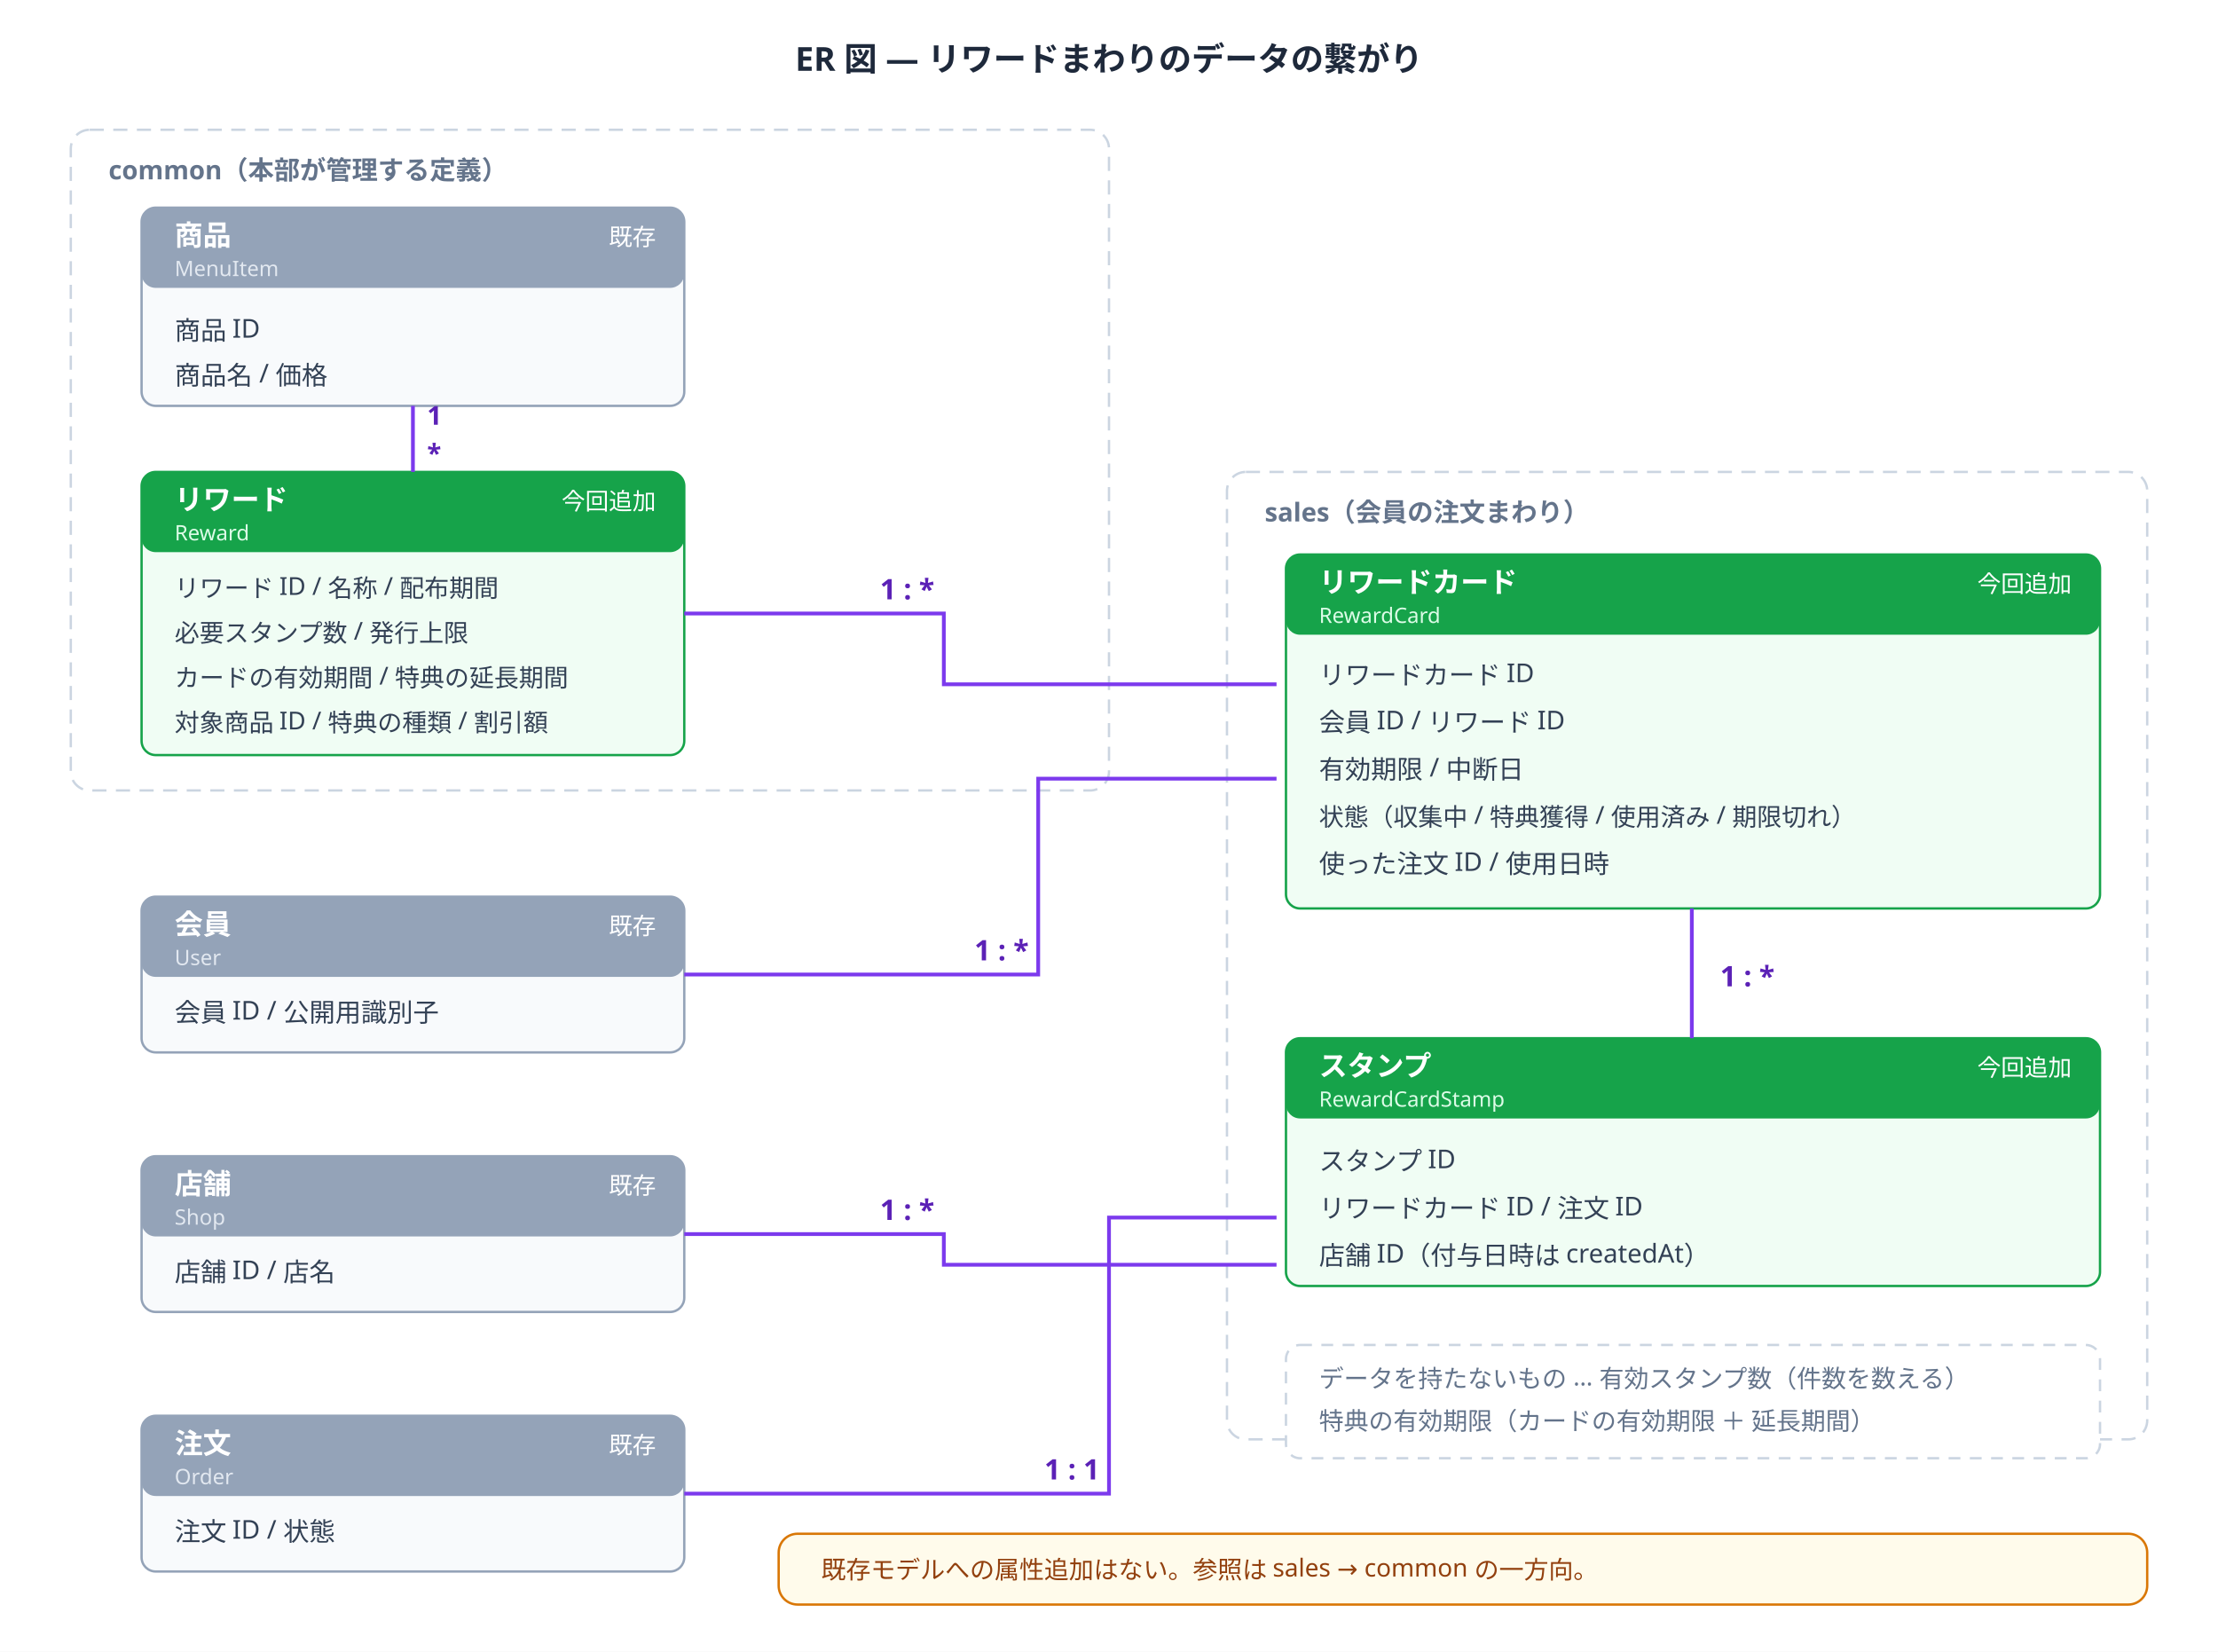
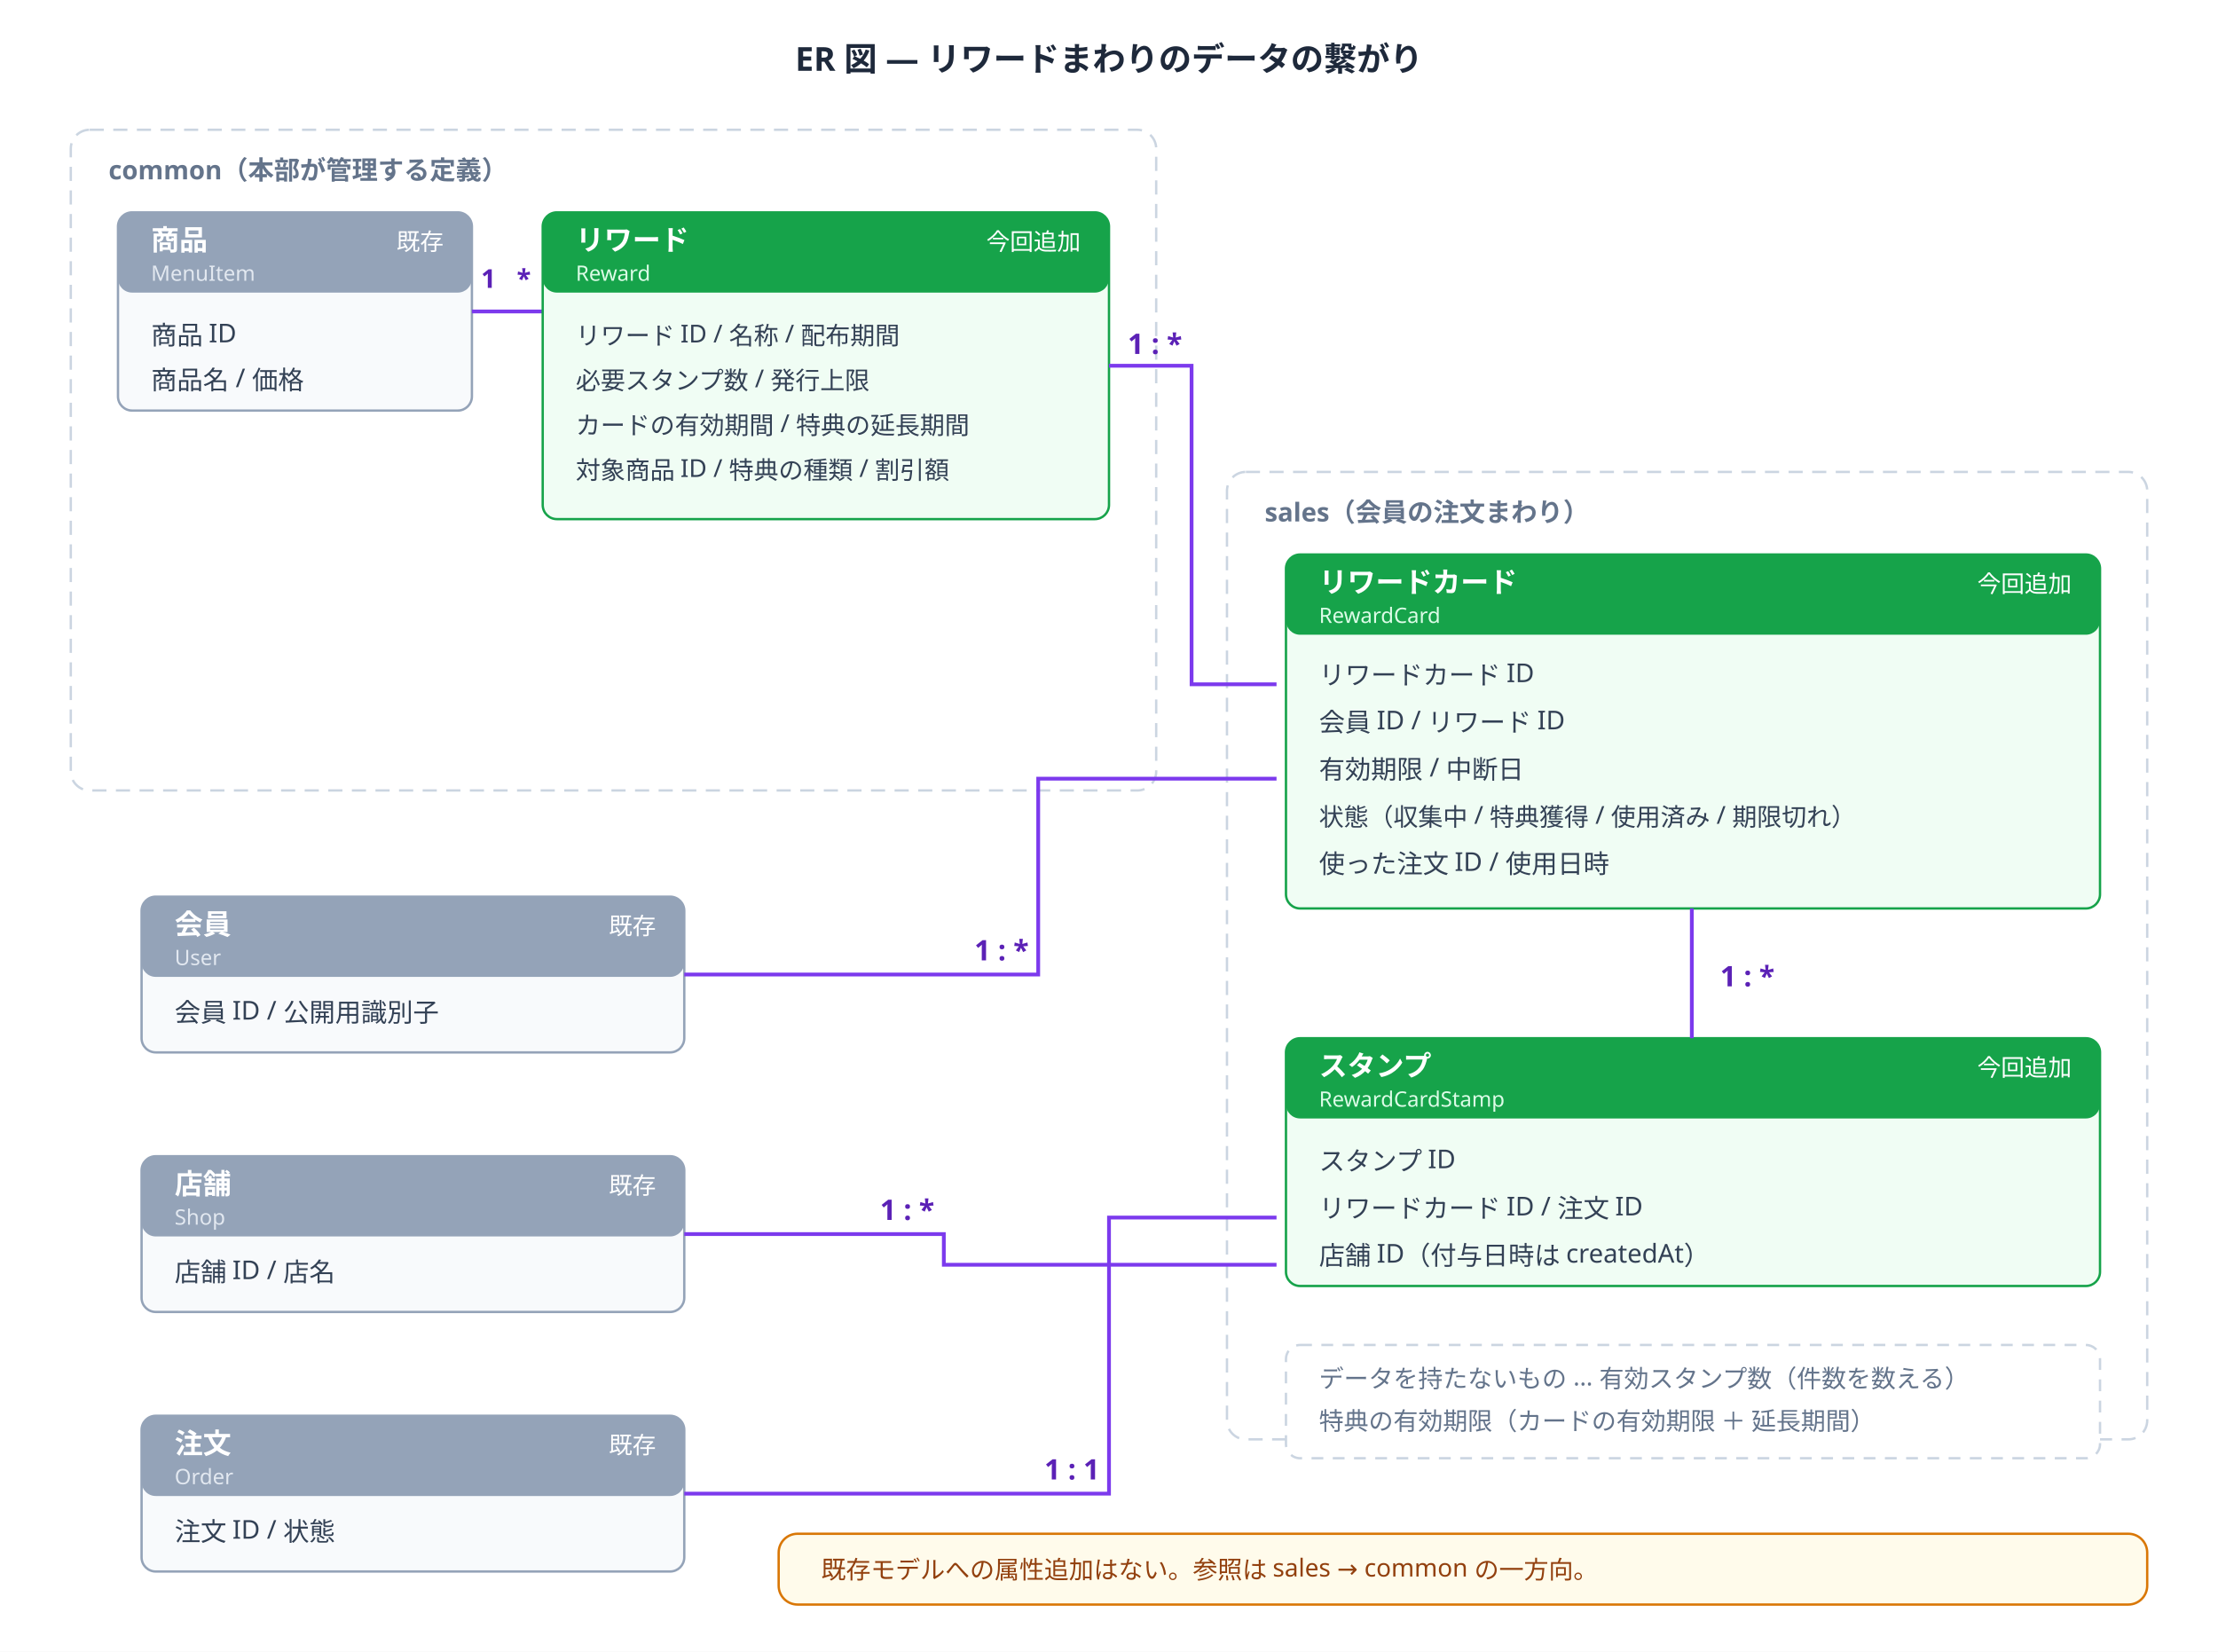
<svg xmlns="http://www.w3.org/2000/svg" viewBox="0 0 940 700" width="940" font-family="sans-serif" font-size="14">
  <rect x="0" y="0" width="940" height="700" fill="#ffffff" />
  <text x="470" y="30" text-anchor="middle" font-weight="bold" fill="#1e293b">ER 図 — リワードまわりのデータの繋がり</text>
-   <rect x="30" y="55" width="440" height="280" rx="8" fill="none" stroke="#cbd5e1" stroke-dasharray="6 4" />
+   <rect x="30" y="55" width="460" height="280" rx="8" fill="none" stroke="#cbd5e1" stroke-dasharray="6 4" />
  <text x="46" y="76" font-size="11" font-weight="bold" fill="#64748b">common（本部が管理する定義）</text>
-   <rect x="60" y="88" width="230" height="84" rx="6" fill="#f8fafc" stroke="#94a3b8" />
-   <rect x="60" y="88" width="230" height="34" rx="6" fill="#94a3b8" />
-   <text x="74" y="104" font-size="12" font-weight="bold" fill="#ffffff">商品</text>
-   <text x="74" y="117" font-size="9" fill="#e2e8f0">MenuItem</text>
-   <text x="278" y="104" text-anchor="end" font-size="10" fill="#ffffff">既存</text>
-   <text x="74" y="144" font-size="11" fill="#334155">商品 ID</text>
-   <text x="74" y="163" font-size="11" fill="#334155">商品名 / 価格</text>
-   <rect x="60" y="200" width="230" height="120" rx="6" fill="#f0fdf4" stroke="#16a34a" />
-   <rect x="60" y="200" width="230" height="34" rx="6" fill="#16a34a" />
-   <text x="74" y="216" font-size="12" font-weight="bold" fill="#ffffff">リワード</text>
-   <text x="74" y="229" font-size="9" fill="#dcfce7">Reward</text>
-   <text x="278" y="216" text-anchor="end" font-size="10" fill="#ffffff">今回追加</text>
-   <text x="74" y="253" font-size="10.5" fill="#334155">リワード ID / 名称 / 配布期間</text>
-   <text x="74" y="272" font-size="10.5" fill="#334155">必要スタンプ数 / 発行上限</text>
-   <text x="74" y="291" font-size="10.5" fill="#334155">カードの有効期間 / 特典の延長期間</text>
-   <text x="74" y="310" font-size="10.5" fill="#334155">対象商品 ID / 特典の種類 / 割引額</text>
-   <path d="M175,200 V172" fill="none" stroke="#7c3aed" stroke-width="1.6" />
-   <text x="181" y="180" font-size="11" font-weight="bold" fill="#5b21b6">1</text>
-   <text x="181" y="196" font-size="11" font-weight="bold" fill="#5b21b6">*</text>
+   <rect x="50" y="90" width="150" height="84" rx="6" fill="#f8fafc" stroke="#94a3b8" />
+   <rect x="50" y="90" width="150" height="34" rx="6" fill="#94a3b8" />
+   <text x="64" y="106" font-size="12" font-weight="bold" fill="#ffffff">商品</text>
+   <text x="64" y="119" font-size="9" fill="#e2e8f0">MenuItem</text>
+   <text x="188" y="106" text-anchor="end" font-size="10" fill="#ffffff">既存</text>
+   <text x="64" y="146" font-size="11" fill="#334155">商品 ID</text>
+   <text x="64" y="165" font-size="11" fill="#334155">商品名 / 価格</text>
+   <path d="M200,132 H230" fill="none" stroke="#7c3aed" stroke-width="1.6" />
+   <text x="207" y="122" text-anchor="middle" font-size="11" font-weight="bold" fill="#5b21b6">1</text>
+   <text x="222" y="122" text-anchor="middle" font-size="11" font-weight="bold" fill="#5b21b6">*</text>
+   <rect x="230" y="90" width="240" height="130" rx="6" fill="#f0fdf4" stroke="#16a34a" />
+   <rect x="230" y="90" width="240" height="34" rx="6" fill="#16a34a" />
+   <text x="244" y="106" font-size="12" font-weight="bold" fill="#ffffff">リワード</text>
+   <text x="244" y="119" font-size="9" fill="#dcfce7">Reward</text>
+   <text x="458" y="106" text-anchor="end" font-size="10" fill="#ffffff">今回追加</text>
+   <text x="244" y="146" font-size="10.5" fill="#334155">リワード ID / 名称 / 配布期間</text>
+   <text x="244" y="165" font-size="10.5" fill="#334155">必要スタンプ数 / 発行上限</text>
+   <text x="244" y="184" font-size="10.5" fill="#334155">カードの有効期間 / 特典の延長期間</text>
+   <text x="244" y="203" font-size="10.5" fill="#334155">対象商品 ID / 特典の種類 / 割引額</text>
  <rect x="60" y="380" width="230" height="66" rx="6" fill="#f8fafc" stroke="#94a3b8" />
  <rect x="60" y="380" width="230" height="34" rx="6" fill="#94a3b8" />
  <text x="74" y="396" font-size="12" font-weight="bold" fill="#ffffff">会員</text>
  <text x="74" y="409" font-size="9" fill="#e2e8f0">User</text>
  <text x="278" y="396" text-anchor="end" font-size="10" fill="#ffffff">既存</text>
  <text x="74" y="433" font-size="11" fill="#334155">会員 ID / 公開用識別子</text>
  <rect x="60" y="490" width="230" height="66" rx="6" fill="#f8fafc" stroke="#94a3b8" />
  <rect x="60" y="490" width="230" height="34" rx="6" fill="#94a3b8" />
  <text x="74" y="506" font-size="12" font-weight="bold" fill="#ffffff">店舗</text>
  <text x="74" y="519" font-size="9" fill="#e2e8f0">Shop</text>
  <text x="278" y="506" text-anchor="end" font-size="10" fill="#ffffff">既存</text>
  <text x="74" y="543" font-size="11" fill="#334155">店舗 ID / 店名</text>
  <rect x="60" y="600" width="230" height="66" rx="6" fill="#f8fafc" stroke="#94a3b8" />
  <rect x="60" y="600" width="230" height="34" rx="6" fill="#94a3b8" />
  <text x="74" y="616" font-size="12" font-weight="bold" fill="#ffffff">注文</text>
  <text x="74" y="629" font-size="9" fill="#e2e8f0">Order</text>
  <text x="278" y="616" text-anchor="end" font-size="10" fill="#ffffff">既存</text>
  <text x="74" y="653" font-size="11" fill="#334155">注文 ID / 状態</text>
  <rect x="520" y="200" width="390" height="410" rx="8" fill="none" stroke="#cbd5e1" stroke-dasharray="6 4" />
  <text x="536" y="221" font-size="11" font-weight="bold" fill="#64748b">sales（会員の注文まわり）</text>
  <rect x="545" y="235" width="345" height="150" rx="6" fill="#f0fdf4" stroke="#16a34a" />
  <rect x="545" y="235" width="345" height="34" rx="6" fill="#16a34a" />
  <text x="559" y="251" font-size="12" font-weight="bold" fill="#ffffff">リワードカード</text>
  <text x="559" y="264" font-size="9" fill="#dcfce7">RewardCard</text>
  <text x="878" y="251" text-anchor="end" font-size="10" fill="#ffffff">今回追加</text>
  <text x="559" y="290" font-size="11" fill="#334155">リワードカード ID</text>
  <text x="559" y="310" font-size="11" fill="#334155">会員 ID / リワード ID</text>
  <text x="559" y="330" font-size="11" fill="#334155">有効期限 / 中断日</text>
  <text x="559" y="350" font-size="10.5" fill="#334155">状態（収集中 / 特典獲得 / 使用済み / 期限切れ）</text>
  <text x="559" y="370" font-size="11" fill="#334155">使った注文 ID / 使用日時</text>
  <rect x="545" y="440" width="345" height="105" rx="6" fill="#f0fdf4" stroke="#16a34a" />
  <rect x="545" y="440" width="345" height="34" rx="6" fill="#16a34a" />
  <text x="559" y="456" font-size="12" font-weight="bold" fill="#ffffff">スタンプ</text>
  <text x="559" y="469" font-size="9" fill="#dcfce7">RewardCardStamp</text>
  <text x="878" y="456" text-anchor="end" font-size="10" fill="#ffffff">今回追加</text>
  <text x="559" y="496" font-size="11" fill="#334155">スタンプ ID</text>
  <text x="559" y="516" font-size="11" fill="#334155">リワードカード ID / 注文 ID</text>
  <text x="559" y="536" font-size="11" fill="#334155">店舗 ID（付与日時は createdAt）</text>
-   <path d="M290,260 H400 V290 H541" fill="none" stroke="#7c3aed" stroke-width="1.6" />
-   <text x="396" y="254" text-anchor="end" font-size="12" font-weight="bold" fill="#5b21b6">1 : *</text>
+   <path d="M470,155 H505 V290 H541" fill="none" stroke="#7c3aed" stroke-width="1.6" />
+   <text x="501" y="150" text-anchor="end" font-size="12" font-weight="bold" fill="#5b21b6">1 : *</text>
  <path d="M290,413 H440 V330 H541" fill="none" stroke="#7c3aed" stroke-width="1.6" />
  <text x="436" y="407" text-anchor="end" font-size="12" font-weight="bold" fill="#5b21b6">1 : *</text>
  <path d="M717,385 V440" fill="none" stroke="#7c3aed" stroke-width="1.6" />
  <text x="729" y="418" font-size="12" font-weight="bold" fill="#5b21b6">1 : *</text>
  <path d="M290,523 H400 V536 H541" fill="none" stroke="#7c3aed" stroke-width="1.6" />
  <text x="396" y="517" text-anchor="end" font-size="12" font-weight="bold" fill="#5b21b6">1 : *</text>
  <path d="M290,633 H470 V516 H541" fill="none" stroke="#7c3aed" stroke-width="1.6" />
  <text x="466" y="627" text-anchor="end" font-size="12" font-weight="bold" fill="#5b21b6">1 : 1</text>
  <rect x="545" y="570" width="345" height="48" rx="6" fill="#ffffff" stroke="#cbd5e1" stroke-dasharray="5 4" />
  <text x="559" y="588" font-size="10.5" fill="#64748b">データを持たないもの … 有効スタンプ数（件数を数える）</text>
  <text x="559" y="606" font-size="10.5" fill="#64748b">特典の有効期限（カードの有効期限 ＋ 延長期間）</text>
  <rect x="330" y="650" width="580" height="30" rx="8" fill="#fffbeb" stroke="#d97706" />
  <text x="348" y="669" font-size="10.5" fill="#92400e">既存モデルへの属性追加はない。参照は sales → common の一方向。</text>
</svg>
